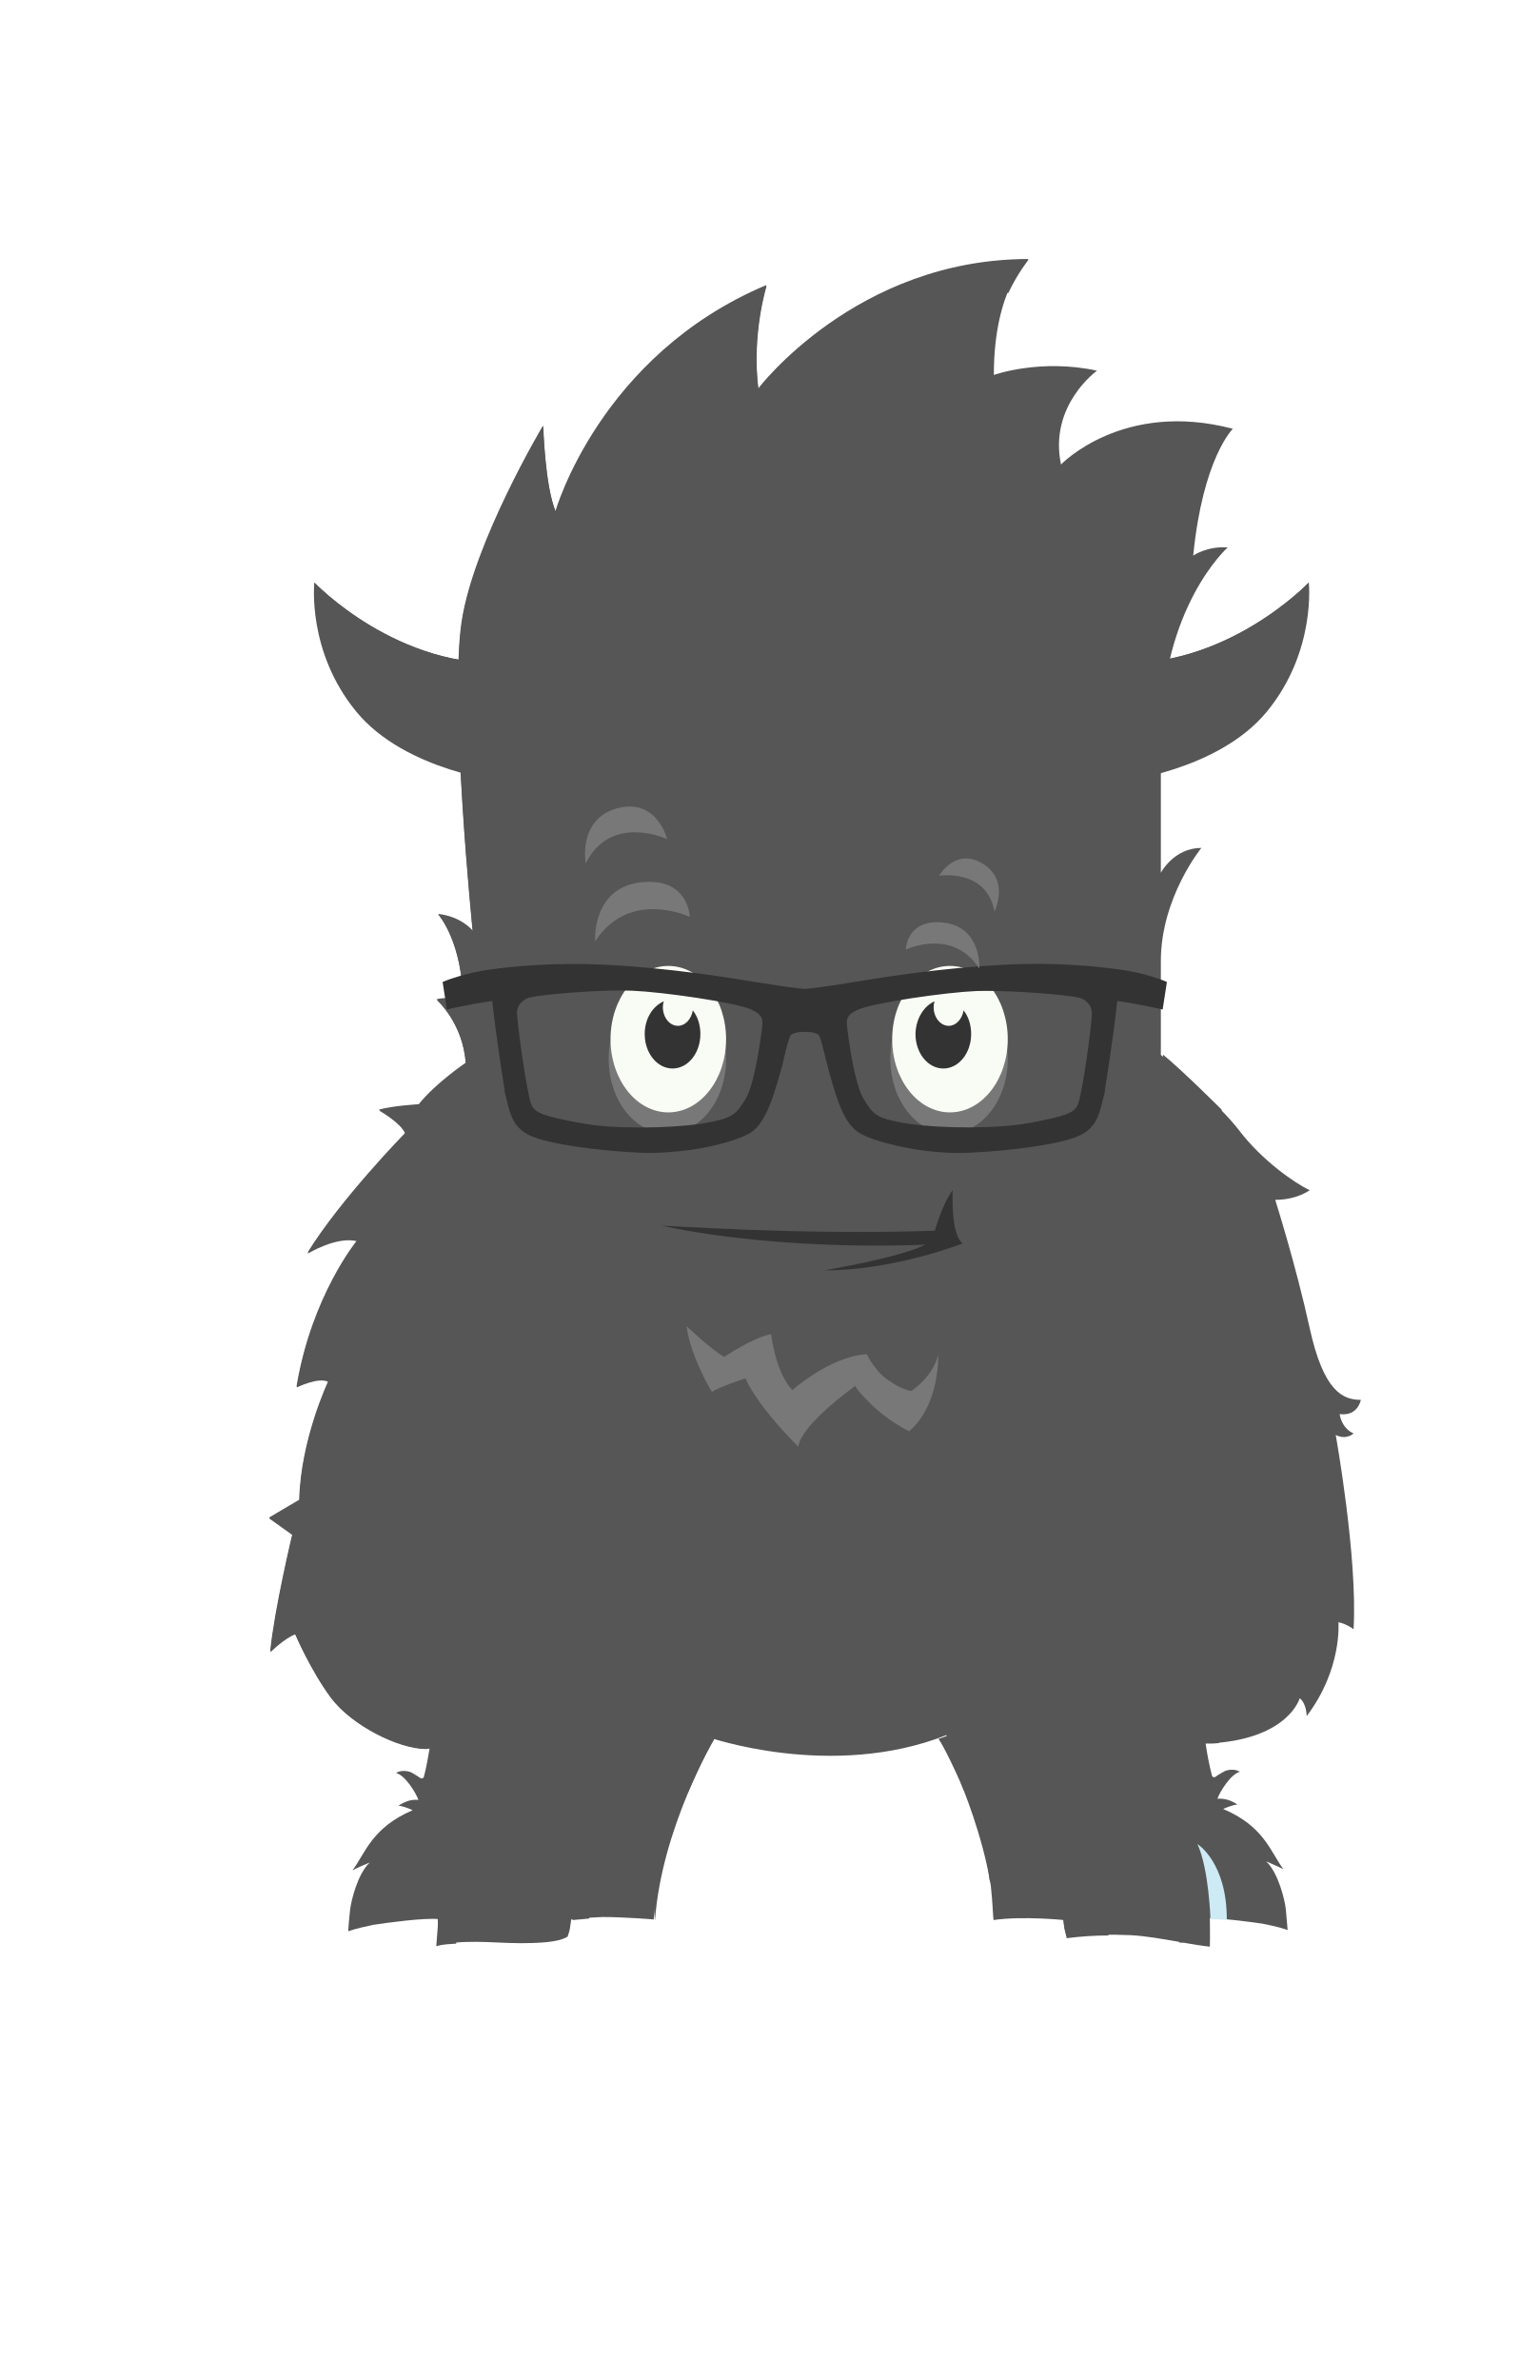
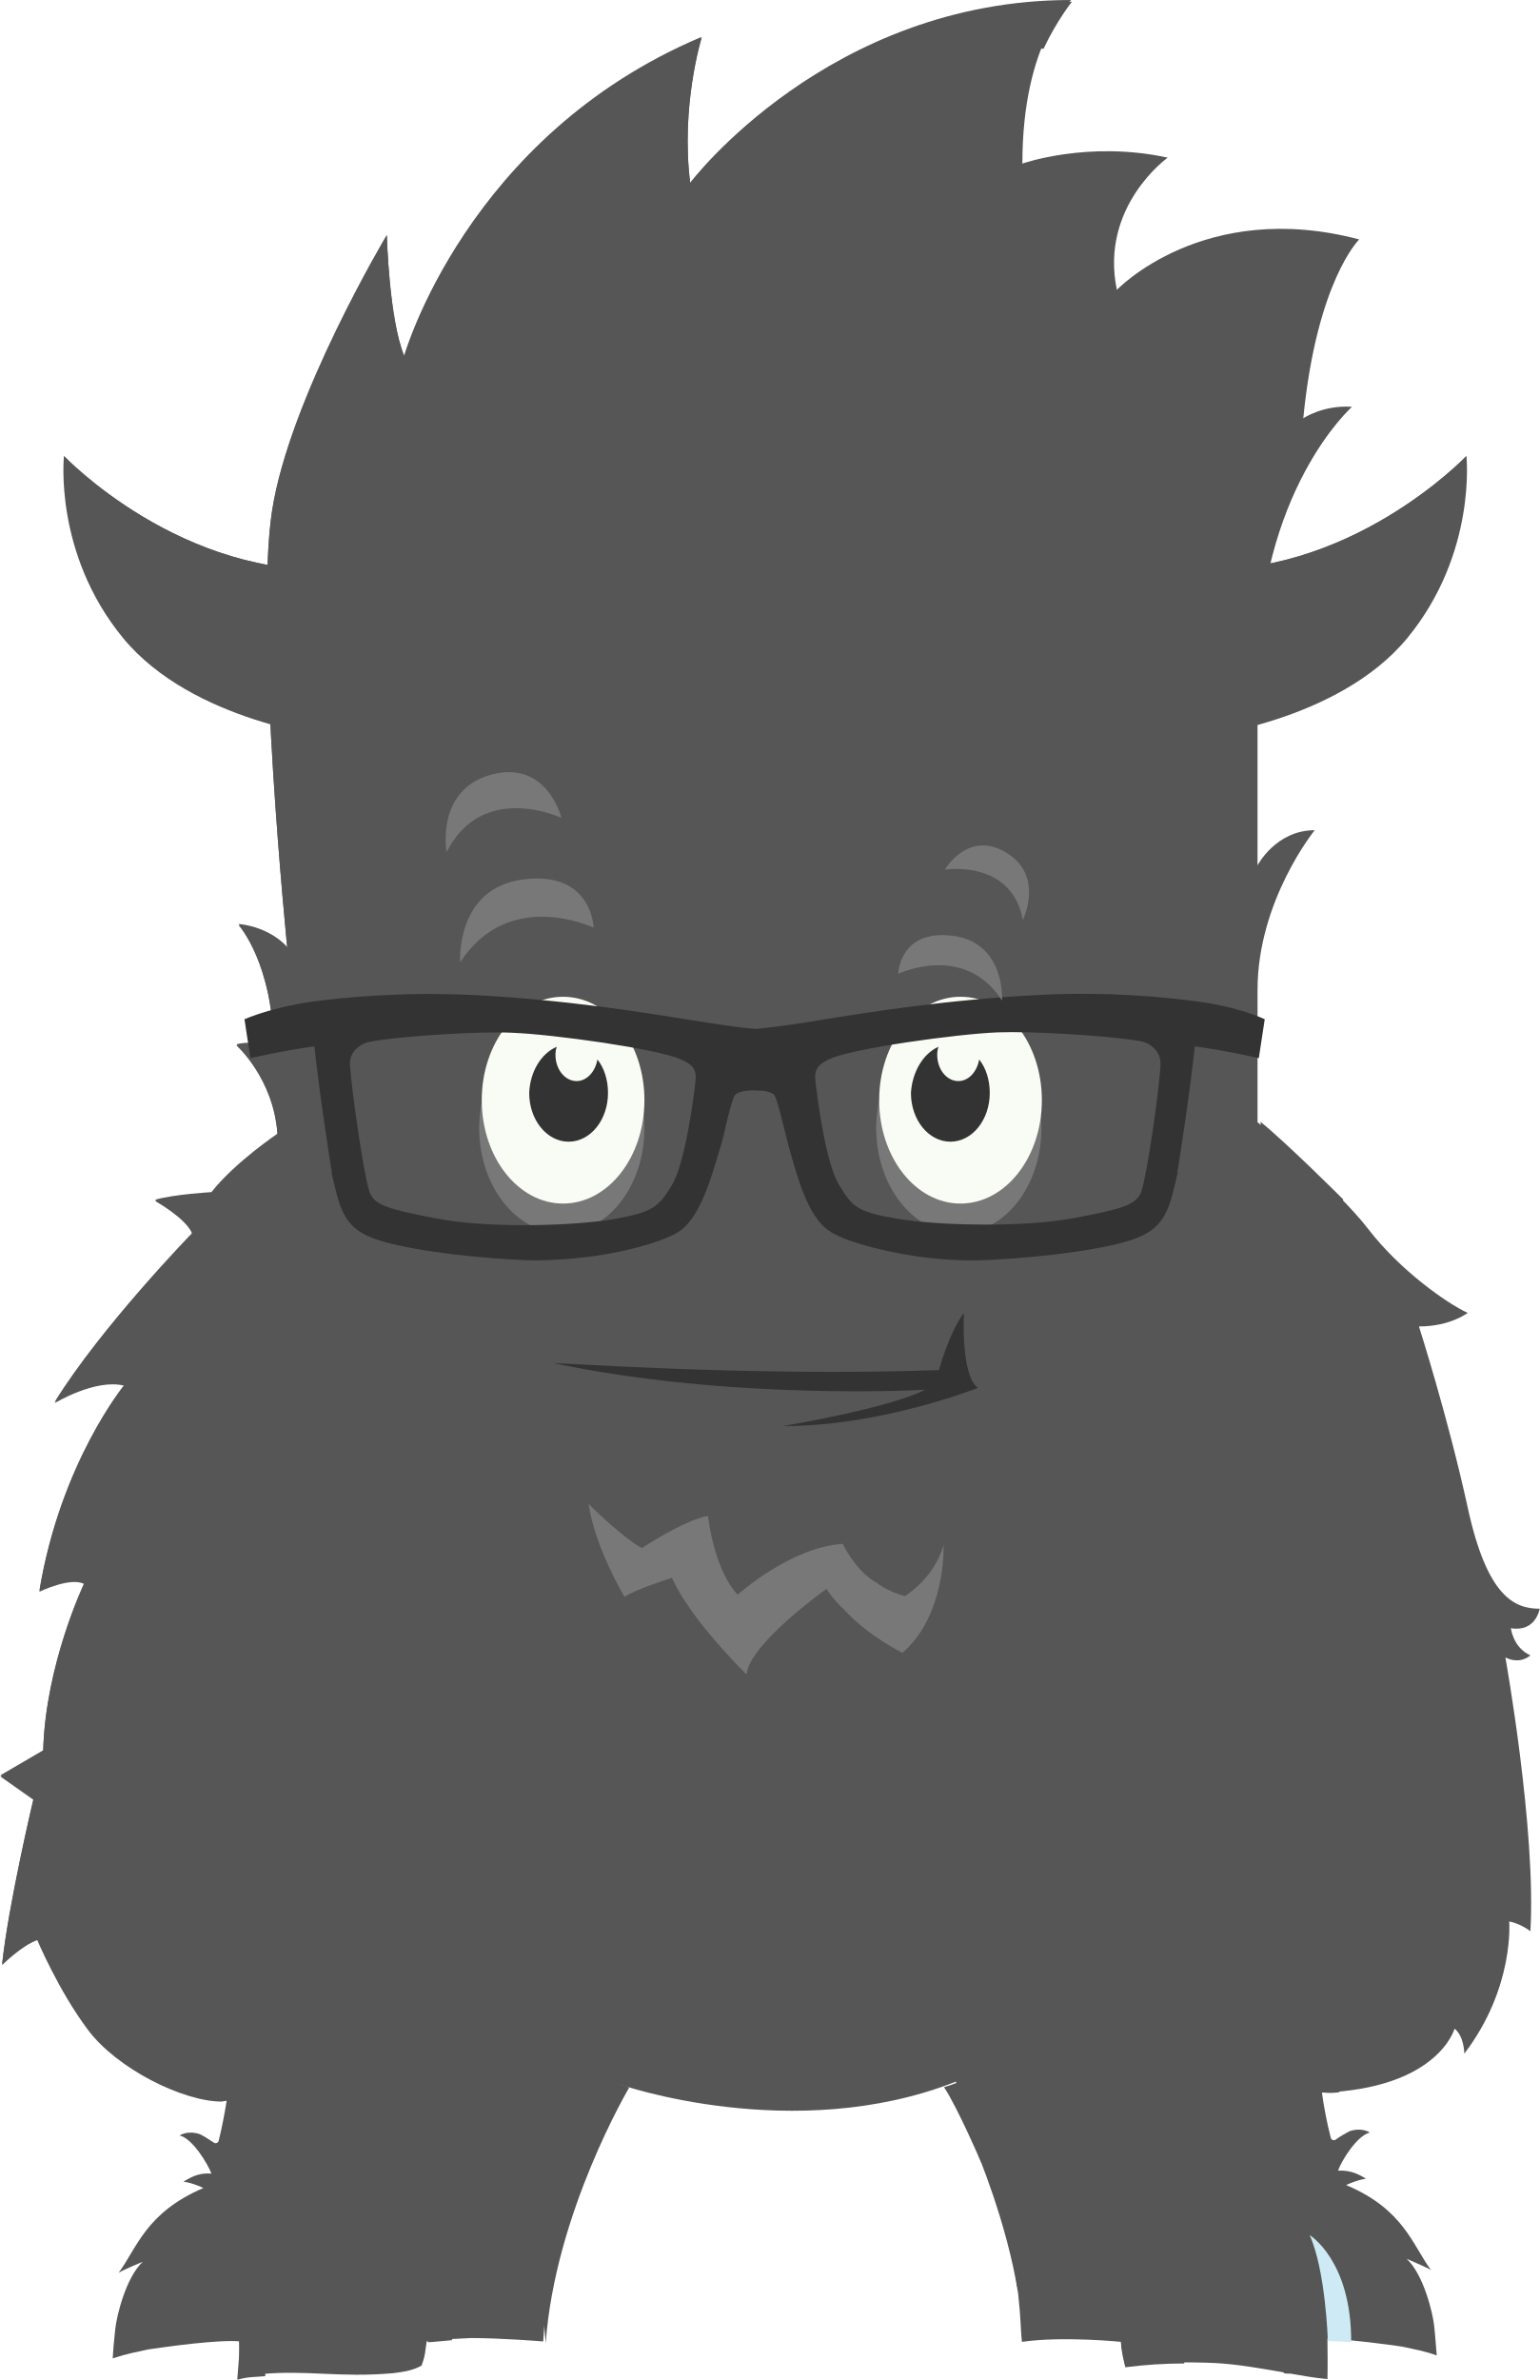
- <svg xmlns="http://www.w3.org/2000/svg" version="1.1" id="Layer_1" x="0px" y="0px" viewBox="0 0 508.9 786.5" enable-background="new 0 0 508.9 786.5" xml:space="preserve">
+ <svg xmlns="http://www.w3.org/2000/svg" version="1.1" id="Layer_1" x="0px" y="0px" viewBox="139.3 86.2 363.4 561.6" enable-background="new 139.3 86.2 363.4 561.6" xml:space="preserve">
  <g>
-     <path fill="#555655" d="M449.8,462.6c-5.9,0-12.3-2.7-16.9-23.7c-4.6-21-11.4-42.4-11.4-42.4c7.3,0,11.4-3.2,11.4-3.2   c-5-2.3-15.9-10-23.2-19.6c-7.3-9.6-26-25.1-26-25.1s0-10,0-31c0-21,13.4-37.4,13.4-37.4c-9.1,0-13.4,8.2-13.4,8.2s0-0.5,0-44.2   s22.1-63.3,22.1-63.3c-6.8-0.5-11.4,2.7-11.4,2.7c3.2-32.3,13.1-41.9,13.1-41.9c-36.4-9.6-56.8,11.8-56.8,11.8   c-4.1-19.6,11.9-31,11.9-31c-18.7-4.1-34.1,1.4-34.1,1.4c0-28.7,11.4-38.3,11.4-38.3c-56.9,0-89.3,42.8-89.3,42.8   c-2.3-18.2,2.7-34.2,2.7-34.2c-55.1,23.2-69.7,74.7-69.7,74.7c-3.6-8.7-4.1-28.3-4.1-28.3s-22.8,38.2-26.9,64.6   c-4.1,26.4,3.6,102.3,3.6,102.3s-3.6-4.6-11.4-5.5c0,0,8.2,9.1,8.2,29.6c0,0-3.2-2.7-8.7-1.4c0,0,8.7,7.7,9.6,21   c0,0-10,6.8-15.5,13.7c0,0-8.7,0.5-13.2,1.8c0,0,7.3,4.1,8.7,7.7c0,0-21.4,21.9-32.3,39.6c0,0,9.6-5.9,16.4-4.1   c0,0-15,18.2-20,48.3c0,0,7.3-3.6,10.5-1.8c0,0-9.1,19.1-9.6,39.2l-10,5.9l7.7,5.5c0,0-5.9,24.6-7.3,38.7c0,0,4.6-4.6,8.2-5.9   c0,0,5,11.8,11.8,21c6.8,9.1,22.3,16.9,31.4,16.9l17.1-0.7c-2.1,9.2-6.3,16.9-15.1,17.3l-1,1.6c-0.2,0-0.4,0-0.5,0   c-0.2,2.7-5.6,3.2-7.1,5c-4.5,5.6-8,13.4-10.3,20.3c-1.7,5.1-0.9,5.1-2.1,10.3c-0.4,1.7-2.1,3.5-2.7,5.2c4.9-1.7,18.6-2.8,25.7-3.3   l0.1,6.4c0,0,1.2,1.1,3.1,1.9c0.1,0,0.1,0,0.2,0c0.7,0.1,1.3,0.2,1.9,0.3c10.8-1,18.3,0.9,30.8-0.2c2.4-0.3,4.7-0.6,6.8-1.8   c0.6-1.8,0.7-1.9,1-4.3c0.1-0.4,0.1-0.8,0.2-1.4c0.2,0,0.4-0.1,0.6-0.1c0.1,0,0.2-0.1,0.4-0.1c0.1,0,0.1,0,0.2,0   c0.2,0,0.4,0,0.6-0.1c0.1-0.1,0.3-0.1,0.4,0c2.3-0.2,5.9-0.4,8.1-0.5c7.3,0,17,0.8,17,0.8c0.6-8.2,1.2-21,14.5-58.3l3.3-2   c0,0,40.9,14.4,78.9-0.6c3,7.4,12.7,32.3,14.3,47.9c1.3,1.8,1.2,4.2,1.2,6.6c0,2.1,0.2,4.2,0.3,6.3c1.4-0.2,6.3-0.8,12.5-0.8   c2.3,0.1,5.9,0.3,8.1,0.5c0.1,0,0.2,0,0.4,0c0.2,0,0.4,0,0.6,0.1c0.1,0,0.1,0,0.2,0c0.3,0,0.4,0,0.4,0.1c0.2,0,0.4,0.1,0.6,0.1   c0.1,0.5,0.1,0.9,0.2,1.4c0.3,2.3,0.4,2.4,1,4.3c0.2,0.1,0.4,0.2,0.6,0.3c6.8-0.9,13.7-1,20.5-0.7c5.4,0.3,10.7,1.3,16,2.2   c0,0.1,0,0.1,0,0.2c0.5,0.1,1.1,0.1,1.6,0.1c2.8,0.5,5.7,1,8.6,1.3c0.1-3.6,0-6.7,0-9.5c5.7,0.3,14,1.4,17.4,1.9   c1.4,0.3,2.5,0.5,3.7,0.8c0.2,0,0.3,0.1,0.5,0.1c0,0,0,0,0,0c1.2,0.3,2.4,0.6,4.1,1.2c-0.3-3.1-0.2-3-0.6-6.9   c-0.3-3-2.5-12.1-6.5-15.8c0,0,4.4,1.9,5.7,2.6c-4.3-5.8-6.4-14.2-19.9-19.9c0,0,2.5-1.2,4.7-1.5c-2.4-1.5-4.2-2-6.6-1.9   c0.8-2.3,4.4-8.1,7.4-8.9c0,0-1.8-1.3-4.8-0.3c-1.1,0.6-2.2,1.2-3.3,2c-0.4,0.3-1,0-1.1-0.4c-0.9-3.5-1.6-7.1-2.1-10.6   c27.3-1,31.1-15,31.1-15c2.3,1.8,2.3,5.9,2.3,5.9c11.8-15.5,10.5-31,10.5-31c2.7,0.5,5,2.3,5,2.3c1.4-23.7-5.9-64.2-5.9-64.2   c3.6,1.8,5.9-0.5,5.9-0.5c-4.1-1.8-4.6-6.4-4.6-6.4C448.9,468.1,449.8,462.6,449.8,462.6z" />
+     <path fill="#555655" d="M502.7,465.8c-5.9,0-12.4-2.7-17-23.9c-4.6-21.1-11.5-42.7-11.5-42.7c7.4,0,11.5-3.2,11.5-3.2   c-5-2.3-16-10.1-23.4-19.7c-7.4-9.7-26.2-25.3-26.2-25.3s0-10.1,0-31.2c0-21.1,13.5-37.7,13.5-37.7c-9.2,0-13.5,8.3-13.5,8.3   s0-0.5,0-44.5s22.3-63.7,22.3-63.7c-6.8-0.5-11.5,2.7-11.5,2.7c3.2-32.5,13.2-42.2,13.2-42.2c-36.7-9.7-57.2,11.9-57.2,11.9   c-4.1-19.7,12-31.2,12-31.2c-18.8-4.1-34.3,1.4-34.3,1.4c0-28.9,11.5-38.6,11.5-38.6c-57.3,0-89.9,43.1-89.9,43.1   c-2.3-18.3,2.7-34.4,2.7-34.4c-55.5,23.4-70.2,75.2-70.2,75.2c-3.6-8.8-4.1-28.5-4.1-28.5s-23,38.5-27.1,65.1   c-4.1,26.6,3.6,103,3.6,103s-3.6-4.6-11.5-5.5c0,0,8.3,9.2,8.3,29.8c0,0-3.2-2.7-8.8-1.4c0,0,8.8,7.8,9.7,21.1   c0,0-10.1,6.8-15.6,13.8c0,0-8.8,0.5-13.3,1.8c0,0,7.4,4.1,8.8,7.8c0,0-21.5,22.1-32.5,39.9c0,0,9.7-5.9,16.5-4.1   c0,0-15.1,18.3-20.1,48.6c0,0,7.4-3.6,10.6-1.8c0,0-9.2,19.2-9.7,39.5l-10.1,5.9l7.8,5.5c0,0-5.9,24.8-7.4,39c0,0,4.6-4.6,8.3-5.9   c0,0,5,11.9,11.9,21.1c6.8,9.2,22.5,17,31.6,17l17.2-0.7c-2.1,9.3-6.3,17-15.2,17.4l-1,1.6c-0.2,0-0.4,0-0.5,0   c-0.2,2.7-5.6,3.2-7.1,5c-4.5,5.6-8.1,13.5-10.4,20.4c-1.7,5.1-0.9,5.1-2.1,10.4c-0.4,1.7-2.1,3.5-2.7,5.2   c4.9-1.7,18.7-2.8,25.9-3.3l0.1,6.4c0,0,1.2,1.1,3.1,1.9c0.1,0,0.1,0,0.2,0c0.7,0.1,1.3,0.2,1.9,0.3c10.9-1,18.4,0.9,31-0.2   c2.4-0.3,4.7-0.6,6.8-1.8c0.6-1.8,0.7-1.9,1-4.3c0.1-0.4,0.1-0.8,0.2-1.4c0.2,0,0.4-0.1,0.6-0.1c0.1,0,0.2-0.1,0.4-0.1   c0.1,0,0.1,0,0.2,0c0.2,0,0.4,0,0.6-0.1c0.1-0.1,0.3-0.1,0.4,0c2.3-0.2,5.9-0.4,8.2-0.5c7.4,0,17.1,0.8,17.1,0.8   c0.6-8.3,1.2-21.1,14.6-58.7l3.3-2c0,0,41.2,14.5,79.5-0.6c3,7.5,12.8,32.5,14.4,48.2c1.3,1.8,1.2,4.2,1.2,6.6   c0,2.1,0.2,4.2,0.3,6.3c1.4-0.2,6.3-0.8,12.6-0.8c2.3,0.1,5.9,0.3,8.2,0.5c0.1,0,0.2,0,0.4,0c0.2,0,0.4,0,0.6,0.1   c0.1,0,0.1,0,0.2,0c0.3,0,0.4,0,0.4,0.1c0.2,0,0.4,0.1,0.6,0.1c0.1,0.5,0.1,0.9,0.2,1.4c0.3,2.3,0.4,2.4,1,4.3   c0.2,0.1,0.4,0.2,0.6,0.3c6.8-0.9,13.8-1,20.6-0.7c5.4,0.3,10.8,1.3,16.1,2.2c0,0.1,0,0.1,0,0.2c0.5,0.1,1.1,0.1,1.6,0.1   c2.8,0.5,5.7,1,8.7,1.3c0.1-3.6,0-6.7,0-9.6c5.7,0.3,14.1,1.4,17.5,1.9c1.4,0.3,2.5,0.5,3.7,0.8c0.2,0,0.3,0.1,0.5,0.1l0,0   c1.2,0.3,2.4,0.6,4.1,1.2c-0.3-3.1-0.2-3-0.6-6.9c-0.3-3-2.5-12.2-6.5-15.9c0,0,4.4,1.9,5.7,2.6c-4.3-5.8-6.4-14.3-20-20   c0,0,2.5-1.2,4.7-1.5c-2.4-1.5-4.2-2-6.6-1.9c0.8-2.3,4.4-8.2,7.5-9c0,0-1.8-1.3-4.8-0.3c-1.1,0.6-2.2,1.2-3.3,2   c-0.4,0.3-1,0-1.1-0.4c-0.9-3.5-1.6-7.1-2.1-10.7c27.5-1,31.3-15.1,31.3-15.1c2.3,1.8,2.3,5.9,2.3,5.9   c11.9-15.6,10.6-31.2,10.6-31.2c2.7,0.5,5,2.3,5,2.3c1.4-23.9-5.9-64.6-5.9-64.6c3.6,1.8,5.9-0.5,5.9-0.5c-4.1-1.8-4.6-6.4-4.6-6.4   C501.8,471.4,502.7,465.8,502.7,465.8z" />
  </g>
-   <path fill="#555655" d="M189.2,634.5c0,0,1.1-11.5-2.7-19.8c0,0,7.1,0.5,8.3,19.3C194.8,634,189.8,634.5,189.2,634.5z" />
-   <path fill="#CDEAF5" d="M153.5,595.7l0-0.4C153.5,595.5,153.5,595.6,153.5,595.7z" />
-   <path fill="#CDEAF5" d="M160.1,633.6C160.1,633.6,160.1,633.6,160.1,633.6c-0.1,0,0-0.1,0-0.2L160.1,633.6z" />
-   <path fill="#555655" d="M250.7,128.7c-2.3-18.2,2.7-34.2,2.7-34.2c-55.1,23.2-69.7,74.7-69.7,74.7c-3.6-8.7-4.1-28.3-4.1-28.3  s-22.8,38.2-26.9,64.6c-4.1,26.4,3.6,102.3,3.6,102.3s-3.6-4.6-11.4-5.5c0,0,8.2,9.1,8.2,29.6c0,0-3.2-2.7-8.7-1.4  c0,0,8.7,7.7,9.6,21c0,0-10,6.8-15.5,13.7c0,0-8.7,0.5-13.2,1.8c0,0,7.3,4.1,8.7,7.7c0,0-21.4,21.9-32.3,39.6c0,0,9.6-5.9,16.4-4.1  c0,0-15,18.2-20,48.3c0,0,7.3-3.6,10.5-1.8c0,0-9.1,19.1-9.6,39.2l-10,5.9l7.7,5.5c0,0-5.9,24.6-7.3,38.7c0,0,4.6-4.6,8.2-5.9  c0,0,5,11.8,11.8,21c6.8,9.1,22.3,16.9,31.4,16.9l1.2-0.2c-0.5,3.1-1.1,6.3-1.9,9.4c-0.1,0.4-0.7,0.7-1.1,0.4  c-1.1-0.7-2.1-1.4-3.3-2c-3-1-4.8,0.3-4.8,0.3c3,0.7,6.6,6.6,7.4,8.9c-2.4-0.2-4.2,0.4-6.6,1.9c2.3,0.3,4.7,1.5,4.7,1.5  c-13.5,5.8-15.6,14.1-19.9,19.9c1.3-0.8,5.7-2.6,5.7-2.6c-4,3.7-6.2,12.8-6.5,15.8c-0.4,3.9-0.4,3.8-0.6,6.9  c3.6-1.2,5.3-1.4,8.2-2.1c4.5-0.7,17-2.4,21.6-1.9l-0.7,8.9c0,0,0.1,0,0.2,0c2.4-0.7,4.3-0.6,6.4-0.8c0-2.4,0.2-4.9,0.4-7.3  c-0.1-4.2,0.4-7.9,1.2-12.2c0-0.1,0.1-0.3,0.1-0.4c1.7-5.8,4.6-9,6.5-11.1c0.6-0.7,1.2-1.5,1.6-2.3c1.1-1.5,2.3-3.5,3.2-5.9  c1.9-5.1,1.1-16.3-2.7-27.3c4,5.7,7.6,10.7,9.3,12.4l-0.1-14c0,0,7.3,7.3,13.8,12.8c3.1,2.7,7,6.3,9.8,7.7c0.2,0.1,0.4-1.2,0.6,0.8  h0c0,0,0.1-0.4,0.1-0.4c3.7,2.1,7.5,3.7,11.1,6c0.4,0.2,0.8,0.4,1.1,0.6c1.6,1.1,4.5,2.4,7.2,3.8l2.5,29.1  c2.2-30.6,19.6-59.9,19.6-59.9l-0.6-0.2c-5.4-1.7-44.8-15.3-68.2-64.1c-1.5-3.2,8.7,3.6,8.7,3.6c-9.6-23.2-13.2-60.6-13.2-60.6  c3.2,2.7,6.4,3.2,6.4,3.2c-6.8-19.1-9.6-42.8-9.6-64.2c-1.8-115.3,40.8-141.7,40.8-141.7c-7.3-2.7-15-2.5-15-2.5  c8.4-20.3,36.4-48.5,36.4-48.5c-7.5,0.5-36.9,8.4-36.9,8.4c24.4-63.6,49-80.4,49-80.4c-1.8,15.3,4.1,31.4,4.1,31.4  c52.8-65.4,95.3-62.3,95.3-62.3c3.1-6.6,6.7-11,6.7-11C283.1,85.9,250.7,128.7,250.7,128.7z" />
-   <path fill="#CDEAF5" d="M400.1,634.2c0,0-0.5-16.5-4.3-24.8c0,0,9.8,6,9.7,25.1C405.6,634.4,400.7,634.2,400.1,634.2z" />
-   <path fill="#555655" d="M132,547.8c2,10.1,4.1,19.9,6.4,29.9c1.7,0.3,3.6,0.1,3.6,0.1c1.6-6.1,1.8-15.6,3-27.2  C140.6,550.2,136.2,549.4,132,547.8z" />
-   <path fill="#555655" d="M346.1,602.3c-0.4,0.1-0.6-0.1-0.8-0.3c-0.7,0.1-1.3,0.3-1.6,0.4c0,0,0,0,0,0c9.4-6.8,10.3-14.1,10.3-14.1  c-6.2,2.8-12.9,3.9-16.1,4.2c21.7-18.8,25.3-53.8,25.3-53.8c-8.9,10.9-21.5,20.2-31.3,26.3l0,0c0,0-6.5,3.7-12.6,6.5  c-0.3,0-0.5,0-0.7,0.3c-3.1,1.4-6,2.6-7.7,2.9c0,0,5,9.3,7.1,14.3l-0.4,0.3c0,0,7.3,17.2,9.9,33.9c0.3,2.8,0.5,5.3,0.6,7.2  c0.1,2.4,0.3,4.1,0.3,4.1c9.6-1.4,23.2,0,23.2,0c-0.1,1.6,0.8,5.3,1,6c4.6-0.6,9.2-0.9,13.8-0.9  C366.5,623.5,365.8,596.6,346.1,602.3z" />
-   <path fill="#555655" d="M144.8,554.1c-15.1-2.6-28.8-19.9-28.8-19.9c11,11.7,24.7,13.3,24.7,13.3c1.8-13.4-9.2-44-9.2-44  c8.2,10.2,12.7,22,15.1,31.6L144.8,554.1z" />
-   <path fill="#555655" d="M179,530.4c0,0,11.9,20.9,22.3,30c11.2,9.8,21.7,23.6,26.1,31.9c0,0,5.6-13.1,8.7-17.7  C236.2,574.7,202.8,564.9,179,530.4z" />
-   <path fill="#555655" d="M334,571.2c1.7-2.3,3.5-4.5,5.3-6.7c3-3.6,6.3-7.1,8.8-11.1c-4.3,3.2-9,6-13.9,8.9  c-14.1,9.6-24,12.3-24,12.3c3.1,4.6,8.7,17.7,8.7,17.7c2.7-5.1,7.6-12.1,13.5-19.1C332.9,572.6,333.5,571.9,334,571.2z" />
-   <path fill="#555655" d="M174.5,218.8c-1.3,0.1-5.4,0.2-5.4,0.2c-37.6,2.6-65.2-26.5-65.2-26.5s-2.5,22.7,13.8,42.6  c16.3,19.9,49.4,23.3,49.4,23.3c1.1,4.7-1.3,15-1.3,15s9.7-10.7,12.1-31C179.7,228.3,175.3,218.7,174.5,218.8" />
-   <path fill="#555655" d="M174.5,218.8c-1.2,0.1-5.4,0.2-5.4,0.2c-37.6,2.6-65.2-26.5-65.2-26.5s17.2,49.7,74.5,45.7  C178.4,238.2,179.9,229,174.5,218.8" />
-   <path fill="#555655" d="M362,218.8c1.3,0.1,5.4,0.2,5.4,0.2c37.6,2.6,65.2-26.5,65.2-26.5s2.5,22.7-13.8,42.6  c-16.3,19.9-49.4,23.3-49.4,23.3c-1.1,4.7,1.3,15,1.3,15s-9.7-10.7-12.1-31C356.8,228.3,361.2,218.7,362,218.8" />
-   <path fill="#555655" d="M362,218.8c1.2,0.1,5.4,0.2,5.4,0.2c37.6,2.6,65.2-26.5,65.2-26.5s-17.2,49.7-74.5,45.7  C358.2,238.2,356.6,229,362,218.8" />
-   <path fill="#555655" d="M154.9,387c0,0-27,97,0,159.2V387z" />
-   <path fill="#555655" d="M423.7,540.5c-13.3,10.2-27.2,10.8-27.2,10.8c-0.6-13.3,13.9-42.3,13.9-42.3c-3.3,2-6,4.3-8.1,6.9l-0.1-9.7  l10.5-8.7l-8.4-6.8l10.7-43.1l-10.3,6.8c0,0-3.2-61.3-0.9-87.7c0,0-13-13-19.4-18.2c0,0,1.2,18.9,2.6,49  c5.8,24.2,14.9,74.2,3.6,118.2c0.1,8.9,0.2,18,0.3,27.1c0,0,5.6,19.5,7.4,33.1c0,0,1.8,0.5,4.6,0.1l-0.2-20.9  C416.8,550.9,423.7,540.5,423.7,540.5z" />
-   <path fill="#787878" d="M294.3,350c0,13.6,8.7,24.6,19.4,24.6c10.7,0,19.4-11,19.4-24.6c0-13.6-8.7-24.6-19.4-24.6  C303,325.4,294.3,336.4,294.3,350z" />
-   <ellipse fill="#F9FBF5" cx="314" cy="343.4" rx="19.1" ry="24.2" />
-   <path fill="#333333" d="M308.9,330.9c-0.2,0.6-0.3,1.2-0.3,1.9c0,3.4,2.2,6.2,5,6.2c2.4,0,4.4-2.2,4.9-5.1c1.6,2,2.5,4.8,2.5,7.8  c0,6.3-4.1,11.4-9.2,11.4c-5.1,0-9.2-5.1-9.2-11.4C302.7,336.7,305.3,332.5,308.9,330.9z" />
-   <path fill="#787878" d="M201.2,350c0,13.6,8.7,24.6,19.4,24.6c10.7,0,19.4-11,19.4-24.6c0-13.6-8.7-24.6-19.4-24.6  C209.9,325.4,201.2,336.4,201.2,350z" />
-   <ellipse fill="#F9FBF5" cx="220.9" cy="343.4" rx="19.1" ry="24.2" />
-   <path fill="#333333" d="M219.4,330.9c-0.2,0.6-0.3,1.2-0.3,1.9c0,3.4,2.2,6.2,5,6.2c2.4,0,4.4-2.2,4.9-5.1c1.6,2,2.5,4.8,2.5,7.8  c0,6.3-4.1,11.4-9.2,11.4c-5.1,0-9.2-5.1-9.2-11.4C213.1,336.7,215.7,332.5,219.4,330.9z" />
-   <path fill="#333333" d="M370.1,320.4c-7.9-1.1-21.6-2.5-38.1-1.6c-21.4,1.1-39.8,4.1-50.8,5.9c-3.3,0.5-5.9,1-7.8,1.2l-2.1,0.3  c-2.4,0.3-4,0.5-5.3,0.6c-1.3-0.1-2.9-0.3-5.3-0.6l-2.1-0.3c-2-0.3-4.5-0.7-7.8-1.2c-11-1.8-29.3-4.8-50.8-5.9  c-16.5-0.8-30.2,0.5-38.1,1.6c0,0-8.4,1.1-15.6,4.1l1.4,9.1c0,0,7.6-1.8,15-2.8c1.4,12.9,4.1,29.4,4.1,29.4l0,0.5  c0.2,0.8,0.4,1.6,0.6,2.5c1.5,6.5,3,10.3,9.1,12.6c6,2.3,20.2,4.4,34.4,5.1c5.3,0.3,11.3-0.1,17.4-0.9c9-1.3,17.2-3.8,20.4-6.1  c4.5-3.4,7-11.8,8.6-17.4l0.5-1.7c0.6-1.9,1.1-3.9,1.5-5.9c0.7-2.8,1.4-5.7,2-6.7c0.1-0.2,0.6-0.8,2.6-1.1c0.6-0.1,1.3-0.1,2.1-0.1  c0.8,0,1.5,0.1,2.1,0.1c2,0.3,2.5,0.9,2.6,1.1c0.6,1,1.3,3.9,2,6.7c0.5,1.9,1,3.9,1.5,5.9l0.5,1.7c1.6,5.6,4,14.1,8.6,17.4  c3.1,2.3,11.3,4.7,20.4,6.1c6.1,0.9,12.1,1.2,17.4,0.9c14.3-0.7,28.5-2.8,34.4-5.1c6.1-2.3,7.6-6.1,9.1-12.6  c0.2-0.9,0.4-1.7,0.6-2.5l0-0.5c0,0,2.7-16.5,4.1-29.4c7.4,1,15,2.8,15,2.8l1.4-9.1C378.5,321.4,370.1,320.4,370.1,320.4z   M251.8,340.2l0,0.1c-0.4,3-2.3,18-5.5,23.1c-3.1,4.9-4.1,6.2-13.7,7.8c-0.4,0.1-0.8,0.1-1.3,0.2c-10.3,1.5-29,1.8-39.5-0.3  l-0.7-0.1c-10.7-2.1-14.5-3-15.6-6.3c-1.5-4.5-4.4-25.3-4.6-29.8c-0.2-3.4,3-4.9,3.9-5.2c0.5-0.1,1.4-0.3,2.6-0.5  c7.5-1.1,24-2.2,31.7-1.8c9.8,0.4,33.8,3.8,39.2,6.2C252.4,335.5,252.2,337,251.8,340.2z M356.4,364.7c-1.1,3.3-4.9,4.2-15.6,6.3  l-0.7,0.1c-10.5,2-29.2,1.8-39.5,0.3c-0.4-0.1-0.9-0.1-1.3-0.2c-9.5-1.6-10.6-2.8-13.7-7.8c-3.2-5.1-5.1-20.1-5.5-23.1l0-0.1  c-0.4-3.1-0.6-4.7,3.4-6.5c5.4-2.4,29.4-5.8,39.2-6.2c7.8-0.3,24.2,0.7,31.7,1.8c1.2,0.2,2.1,0.3,2.6,0.5c0.9,0.2,4,1.8,3.9,5.2  C360.8,339.4,357.9,360.2,356.4,364.7z" />
-   <path fill="#787878" d="M228,303c0,0-19.9-9.5-31.3,8.1c0,0-1.2-17.5,14.9-19.5C227.7,289.7,228,303,228,303z" />
-   <path fill="#787878" d="M220.5,277.3c0,0-18.5-8.7-26.9,8c0,0-2.7-14.6,10.4-18.2C217.2,263.6,220.5,277.3,220.5,277.3z" />
-   <path fill="#787878" d="M299.4,313.8c0,0,15.5-7.4,24.3,6.3c0,0,0.9-13.6-11.6-15.2C299.6,303.4,299.4,313.8,299.4,313.8z" />
-   <path fill="#787878" d="M310.4,289.4c0,0,15.7-2.5,18.3,11.8c0,0,5.2-10.3-3.9-15.8C315.8,279.9,310.4,289.4,310.4,289.4z" />
-   <path fill="#787878" d="M239.4,448.4c0,0,9.8-6.6,15.5-7.5c0,0,1.3,12.4,7,18.5c0,0,12.3-11.1,24.6-11.9c0,0,3.2,6.8,8.3,9.3l0,0.1  c1.8,1.2,4.1,2.3,6.3,2.8c0,0,7-4.2,9-12c0,0,0.7,16.4-9.6,25.3c0,0-7.8-3.8-13.5-9.9c-1.7-1.6-3.5-3.6-4.3-5.1  c0,0-18.1,12.8-18.8,20.1c0,0-13.1-12.7-17.5-22.6c0,0-8.7,2.8-11.1,4.5c0,0-7-11.5-8.4-21.8C226.8,438.1,235.2,446.2,239.4,448.4z" />
-   <path fill="#333333" d="M218.9,405.1c-1.8-0.4,44.6,3.2,90.1,1.6c0,0,2.4-8.7,5.9-13.4c0,0-0.8,14.6,3.3,17.6c0,0-22.8,9-45.7,8.9  c0,0,25-4.2,33.4-8.5C305.9,411.3,260.3,413.8,218.9,405.1z" />
+   <path fill="#555655" d="M240.3,638.9c0,0,1.1-11.6-2.7-19.9c0,0,7.1,0.5,8.4,19.4C245.9,638.4,240.9,638.9,240.3,638.9z" />
+   <path fill="#CDEAF5" d="M204.3,599.9v-0.4C204.3,599.7,204.3,599.8,204.3,599.9z" />
+   <path fill="#CDEAF5" d="M211,638L211,638c-0.1,0,0-0.1,0-0.2V638z" />
+   <path fill="#555655" d="M302.2,129.6c-2.3-18.3,2.7-34.4,2.7-34.4c-55.5,23.4-70.2,75.2-70.2,75.2c-3.6-8.8-4.1-28.5-4.1-28.5  s-23,38.5-27.1,65.1c-4.1,26.6,3.6,103,3.6,103s-3.6-4.6-11.5-5.5c0,0,8.3,9.2,8.3,29.8c0,0-3.2-2.7-8.8-1.4c0,0,8.8,7.8,9.7,21.1  c0,0-10.1,6.8-15.6,13.8c0,0-8.8,0.5-13.3,1.8c0,0,7.4,4.1,8.8,7.8c0,0-21.5,22.1-32.5,39.9c0,0,9.7-5.9,16.5-4.1  c0,0-15.1,18.3-20.1,48.6c0,0,7.4-3.6,10.6-1.8c0,0-9.2,19.2-9.7,39.5l-10.1,5.9l7.8,5.5c0,0-5.9,24.8-7.4,39c0,0,4.6-4.6,8.3-5.9  c0,0,5,11.9,11.9,21.1c6.8,9.2,22.5,17,31.6,17l1.2-0.2c-0.5,3.1-1.1,6.3-1.9,9.5c-0.1,0.4-0.7,0.7-1.1,0.4c-1.1-0.7-2.1-1.4-3.3-2  c-3-1-4.8,0.3-4.8,0.3c3,0.7,6.6,6.6,7.5,9c-2.4-0.2-4.2,0.4-6.6,1.9c2.3,0.3,4.7,1.5,4.7,1.5c-13.6,5.8-15.7,14.2-20,20  c1.3-0.8,5.7-2.6,5.7-2.6c-4,3.7-6.2,12.9-6.5,15.9c-0.4,3.9-0.4,3.8-0.6,6.9c3.6-1.2,5.3-1.4,8.3-2.1c4.5-0.7,17.1-2.4,21.8-1.9  l-0.7,9c0,0,0.1,0,0.2,0c2.4-0.7,4.3-0.6,6.4-0.8c0-2.4,0.2-4.9,0.4-7.4c-0.1-4.2,0.4-8,1.2-12.3c0-0.1,0.1-0.3,0.1-0.4  c1.7-5.8,4.6-9.1,6.5-11.2c0.6-0.7,1.2-1.5,1.6-2.3c1.1-1.5,2.3-3.5,3.2-5.9c1.9-5.1,1.1-16.4-2.7-27.5c4,5.7,7.7,10.8,9.4,12.5  l-0.1-14.1c0,0,7.4,7.4,13.9,12.9c3.1,2.7,7,6.3,9.9,7.8c0.2,0.1,0.4-1.2,0.6,0.8l0,0l0.1-0.4c3.7,2.1,7.6,3.7,11.2,6  c0.4,0.2,0.8,0.4,1.1,0.6c1.6,1.1,4.5,2.4,7.3,3.8l2.5,29.3c2.2-30.8,19.7-60.3,19.7-60.3l-0.6-0.2c-5.4-1.7-45.1-15.4-68.7-64.5  c-1.5-3.2,8.8,3.6,8.8,3.6c-9.7-23.4-13.3-61-13.3-61c3.2,2.7,6.4,3.2,6.4,3.2c-6.8-19.2-9.7-43.1-9.7-64.6  c-1.8-116.1,41.1-142.7,41.1-142.7c-7.4-2.7-15.1-2.5-15.1-2.5c8.5-20.4,36.7-48.8,36.7-48.8c-7.6,0.5-37.2,8.5-37.2,8.5  c24.6-64,49.3-81,49.3-81c-1.8,15.4,4.1,31.6,4.1,31.6c53.2-65.9,96-62.7,96-62.7c3.1-6.6,6.7-11.1,6.7-11.1  C334.9,86.5,302.2,129.6,302.2,129.6z" />
+   <path fill="#CDEAF5" d="M452.7,638.6c0,0-0.5-16.6-4.3-25c0,0,9.9,6,9.8,25.3C458.2,638.8,453.3,638.6,452.7,638.6z" />
+   <path fill="#555655" d="M182.7,551.6c2,10.2,4.1,20,6.4,30.1c1.7,0.3,3.6,0.1,3.6,0.1c1.6-6.1,1.8-15.7,3-27.4  C191.4,554,186.9,553.2,182.7,551.6z" />
+   <path fill="#555655" d="M398.3,606.5c-0.4,0.1-0.6-0.1-0.8-0.3c-0.7,0.1-1.3,0.3-1.6,0.4l0,0c9.5-6.8,10.4-14.2,10.4-14.2  c-6.2,2.8-13,3.9-16.2,4.2c21.9-18.9,25.5-54.2,25.5-54.2c-9,11-21.7,20.3-31.5,26.5l0,0c0,0-6.5,3.7-12.7,6.5c-0.3,0-0.5,0-0.7,0.3  c-3.1,1.4-6,2.6-7.8,2.9c0,0,5,9.4,7.1,14.4l-0.4,0.3c0,0,7.4,17.3,10,34.1c0.3,2.8,0.5,5.3,0.6,7.3c0.1,2.4,0.3,4.1,0.3,4.1  c9.7-1.4,23.4,0,23.4,0c-0.1,1.6,0.8,5.3,1,6c4.6-0.6,9.3-0.9,13.9-0.9C418.8,627.9,418.1,600.8,398.3,606.5z" />
+   <path fill="#555655" d="M195.6,558c-15.2-2.6-29-20-29-20c11.1,11.8,24.9,13.4,24.9,13.4c1.8-13.5-9.3-44.3-9.3-44.3  c8.3,10.3,12.8,22.2,15.2,31.8L195.6,558z" />
+   <path fill="#555655" d="M230,534.1c0,0,12,21,22.5,30.2c11.3,9.9,21.9,23.8,26.3,32.1c0,0,5.6-13.2,8.8-17.8  C287.6,578.7,254,568.9,230,534.1z" />
+   <path fill="#555655" d="M386.1,575.2c1.7-2.3,3.5-4.5,5.3-6.7c3-3.6,6.3-7.1,8.9-11.2c-4.3,3.2-9.1,6-14,9  c-14.2,9.7-24.2,12.4-24.2,12.4c3.1,4.6,8.8,17.8,8.8,17.8c2.7-5.1,7.7-12.2,13.6-19.2C385,576.6,385.6,575.9,386.1,575.2z" />
+   <path fill="#555655" d="M225.5,220.3c-1.3,0.1-5.4,0.2-5.4,0.2c-37.9,2.6-65.7-26.7-65.7-26.7s-2.5,22.9,13.9,42.9  s49.7,23.5,49.7,23.5c1.1,4.7-1.3,15.1-1.3,15.1s9.8-10.8,12.2-31.2C230.7,229.9,226.3,220.2,225.5,220.3" />
+   <path fill="#555655" d="M225.5,220.3c-1.2,0.1-5.4,0.2-5.4,0.2c-37.9,2.6-65.7-26.7-65.7-26.7s17.3,50,75,46  C229.4,239.9,230.9,230.6,225.5,220.3" />
+   <path fill="#555655" d="M414.3,220.3c1.3,0.1,5.4,0.2,5.4,0.2c37.9,2.6,65.7-26.7,65.7-26.7s2.5,22.9-13.9,42.9  c-16.4,20-49.7,23.5-49.7,23.5c-1.1,4.7,1.3,15.1,1.3,15.1s-9.8-10.8-12.2-31.2C409.1,229.9,413.5,220.2,414.3,220.3" />
+   <path fill="#555655" d="M414.3,220.3c1.2,0.1,5.4,0.2,5.4,0.2c37.9,2.6,65.7-26.7,65.7-26.7s-17.3,50-75,46  C410.5,239.9,408.9,230.6,414.3,220.3" />
+   <path fill="#555655" d="M205.8,389.7c0,0-27.2,97.7,0,160.3V389.7z" />
+   <path fill="#555655" d="M476.4,544.3C463,554.6,449,555.2,449,555.2c-0.6-13.4,14-42.6,14-42.6c-3.3,2-6,4.3-8.2,6.9l-0.1-9.8  l10.6-8.8l-8.5-6.8l10.8-43.4l-10.4,6.8c0,0-3.2-61.7-0.9-88.3c0,0-13.1-13.1-19.5-18.3c0,0,1.2,19,2.6,49.3  c5.8,24.4,15,74.7,3.6,119c0.1,9,0.2,18.1,0.3,27.3c0,0,5.6,19.6,7.5,33.3c0,0,1.8,0.5,4.6,0.1l-0.2-21  C469.5,554.8,476.4,544.3,476.4,544.3z" />
+   <path fill="#787878" d="M346.1,352.4c0,13.7,8.8,24.8,19.5,24.8c10.8,0,19.5-11.1,19.5-24.8c0-13.7-8.8-24.8-19.5-24.8  S346.1,338.8,346.1,352.4z" />
+   <ellipse fill="#F9FBF5" cx="366" cy="345.8" rx="19.2" ry="24.4" />
+   <path fill="#333333" d="M360.8,333.2c-0.2,0.6-0.3,1.2-0.3,1.9c0,3.4,2.2,6.2,5,6.2c2.4,0,4.4-2.2,4.9-5.1c1.6,2,2.5,4.8,2.5,7.9  c0,6.3-4.1,11.5-9.3,11.5c-5.1,0-9.3-5.1-9.3-11.5C354.6,339.1,357.2,334.8,360.8,333.2z" />
+   <path fill="#787878" d="M252.4,352.4c0,13.7,8.8,24.8,19.5,24.8c10.8,0,19.5-11.1,19.5-24.8c0-13.7-8.8-24.8-19.5-24.8  C261.1,327.7,252.4,338.8,252.4,352.4z" />
+   <ellipse fill="#F9FBF5" cx="272.2" cy="345.8" rx="19.2" ry="24.4" />
+   <path fill="#333333" d="M270.7,333.2c-0.2,0.6-0.3,1.2-0.3,1.9c0,3.4,2.2,6.2,5,6.2c2.4,0,4.4-2.2,4.9-5.1c1.6,2,2.5,4.8,2.5,7.9  c0,6.3-4.1,11.5-9.3,11.5c-5.1,0-9.3-5.1-9.3-11.5C264.4,339.1,267,334.8,270.7,333.2z" />
+   <path fill="#333333" d="M422.5,322.6c-8-1.1-21.8-2.5-38.4-1.6c-21.5,1.1-40.1,4.1-51.2,5.9c-3.3,0.5-5.9,1-7.9,1.2l-2.1,0.3  c-2.4,0.3-4,0.5-5.3,0.6c-1.3-0.1-2.9-0.3-5.3-0.6l-2.1-0.3c-2-0.3-4.5-0.7-7.9-1.2c-11.1-1.8-29.5-4.8-51.2-5.9  c-16.6-0.8-30.4,0.5-38.4,1.6c0,0-8.5,1.1-15.7,4.1l1.4,9.2c0,0,7.7-1.8,15.1-2.8c1.4,13,4.1,29.6,4.1,29.6v0.5  c0.2,0.8,0.4,1.6,0.6,2.5c1.5,6.5,3,10.4,9.2,12.7c6,2.3,20.3,4.4,34.6,5.1c5.3,0.3,11.4-0.1,17.5-0.9c9.1-1.3,17.3-3.8,20.5-6.1  c4.5-3.4,7-11.9,8.7-17.5l0.5-1.7c0.6-1.9,1.1-3.9,1.5-5.9c0.7-2.8,1.4-5.7,2-6.7c0.1-0.2,0.6-0.8,2.6-1.1c0.6-0.1,1.3-0.1,2.1-0.1  c0.8,0,1.5,0.1,2.1,0.1c2,0.3,2.5,0.9,2.6,1.1c0.6,1,1.3,3.9,2,6.7c0.5,1.9,1,3.9,1.5,5.9l0.5,1.7c1.6,5.6,4,14.2,8.7,17.5  c3.1,2.3,11.4,4.7,20.5,6.1c6.1,0.9,12.2,1.2,17.5,0.9c14.4-0.7,28.7-2.8,34.6-5.1c6.1-2.3,7.7-6.1,9.2-12.7  c0.2-0.9,0.4-1.7,0.6-2.5v-0.5c0,0,2.7-16.6,4.1-29.6c7.5,1,15.1,2.8,15.1,2.8l1.4-9.2C430.9,323.6,422.5,322.6,422.5,322.6z   M303.3,342.6v0.1c-0.4,3-2.3,18.1-5.5,23.3c-3.1,4.9-4.1,6.2-13.8,7.9c-0.4,0.1-0.8,0.1-1.3,0.2c-10.4,1.5-29.2,1.8-39.8-0.3  l-0.7-0.1c-10.8-2.1-14.6-3-15.7-6.3c-1.5-4.5-4.4-25.5-4.6-30c-0.2-3.4,3-4.9,3.9-5.2c0.5-0.1,1.4-0.3,2.6-0.5  c7.6-1.1,24.2-2.2,31.9-1.8c9.9,0.4,34,3.8,39.5,6.2C303.9,337.8,303.7,339.4,303.3,342.6z M408.7,367.3c-1.1,3.3-4.9,4.2-15.7,6.3  l-0.7,0.1c-10.6,2-29.4,1.8-39.8,0.3c-0.4-0.1-0.9-0.1-1.3-0.2c-9.6-1.6-10.7-2.8-13.8-7.9c-3.2-5.1-5.1-20.2-5.5-23.3v-0.1  c-0.4-3.1-0.6-4.7,3.4-6.5c5.4-2.4,29.6-5.8,39.5-6.2c7.9-0.3,24.4,0.7,31.9,1.8c1.2,0.2,2.1,0.3,2.6,0.5c0.9,0.2,4,1.8,3.9,5.2  C413.1,341.8,410.2,362.7,408.7,367.3z" />
+   <path fill="#787878" d="M279.4,305.1c0,0-20-9.6-31.5,8.2c0,0-1.2-17.6,15-19.6C279.1,291.7,279.4,305.1,279.4,305.1z" />
+   <path fill="#787878" d="M271.8,279.2c0,0-18.6-8.8-27.1,8.1c0,0-2.7-14.7,10.5-18.3C268.5,265.4,271.8,279.2,271.8,279.2z" />
+   <path fill="#787878" d="M351.3,316c0,0,15.6-7.5,24.5,6.3c0,0,0.9-13.7-11.7-15.3C351.5,305.5,351.3,316,351.3,316z" />
+   <path fill="#787878" d="M362.3,291.4c0,0,15.8-2.5,18.4,11.9c0,0,5.2-10.4-3.9-15.9C367.8,281.9,362.3,291.4,362.3,291.4z" />
+   <path fill="#787878" d="M290.8,451.5c0,0,9.9-6.6,15.6-7.6c0,0,1.3,12.5,7,18.6c0,0,12.4-11.2,24.8-12c0,0,3.2,6.8,8.4,9.4v0.1  c1.8,1.2,4.1,2.3,6.3,2.8c0,0,7-4.2,9.1-12.1c0,0,0.7,16.5-9.7,25.5c0,0-7.9-3.8-13.6-10c-1.7-1.6-3.5-3.6-4.3-5.1  c0,0-18.2,12.9-18.9,20.2c0,0-13.2-12.8-17.6-22.8c0,0-8.8,2.8-11.2,4.5c0,0-7-11.6-8.5-22C278.2,441.2,286.6,449.3,290.8,451.5z" />
+   <path fill="#333333" d="M270.2,407.9c-1.8-0.4,44.9,3.2,90.7,1.6c0,0,2.4-8.8,5.9-13.5c0,0-0.8,14.7,3.3,17.7c0,0-23,9.1-46,9  c0,0,25.2-4.2,33.6-8.6C357.8,414.2,311.9,416.7,270.2,407.9z" />
</svg>
